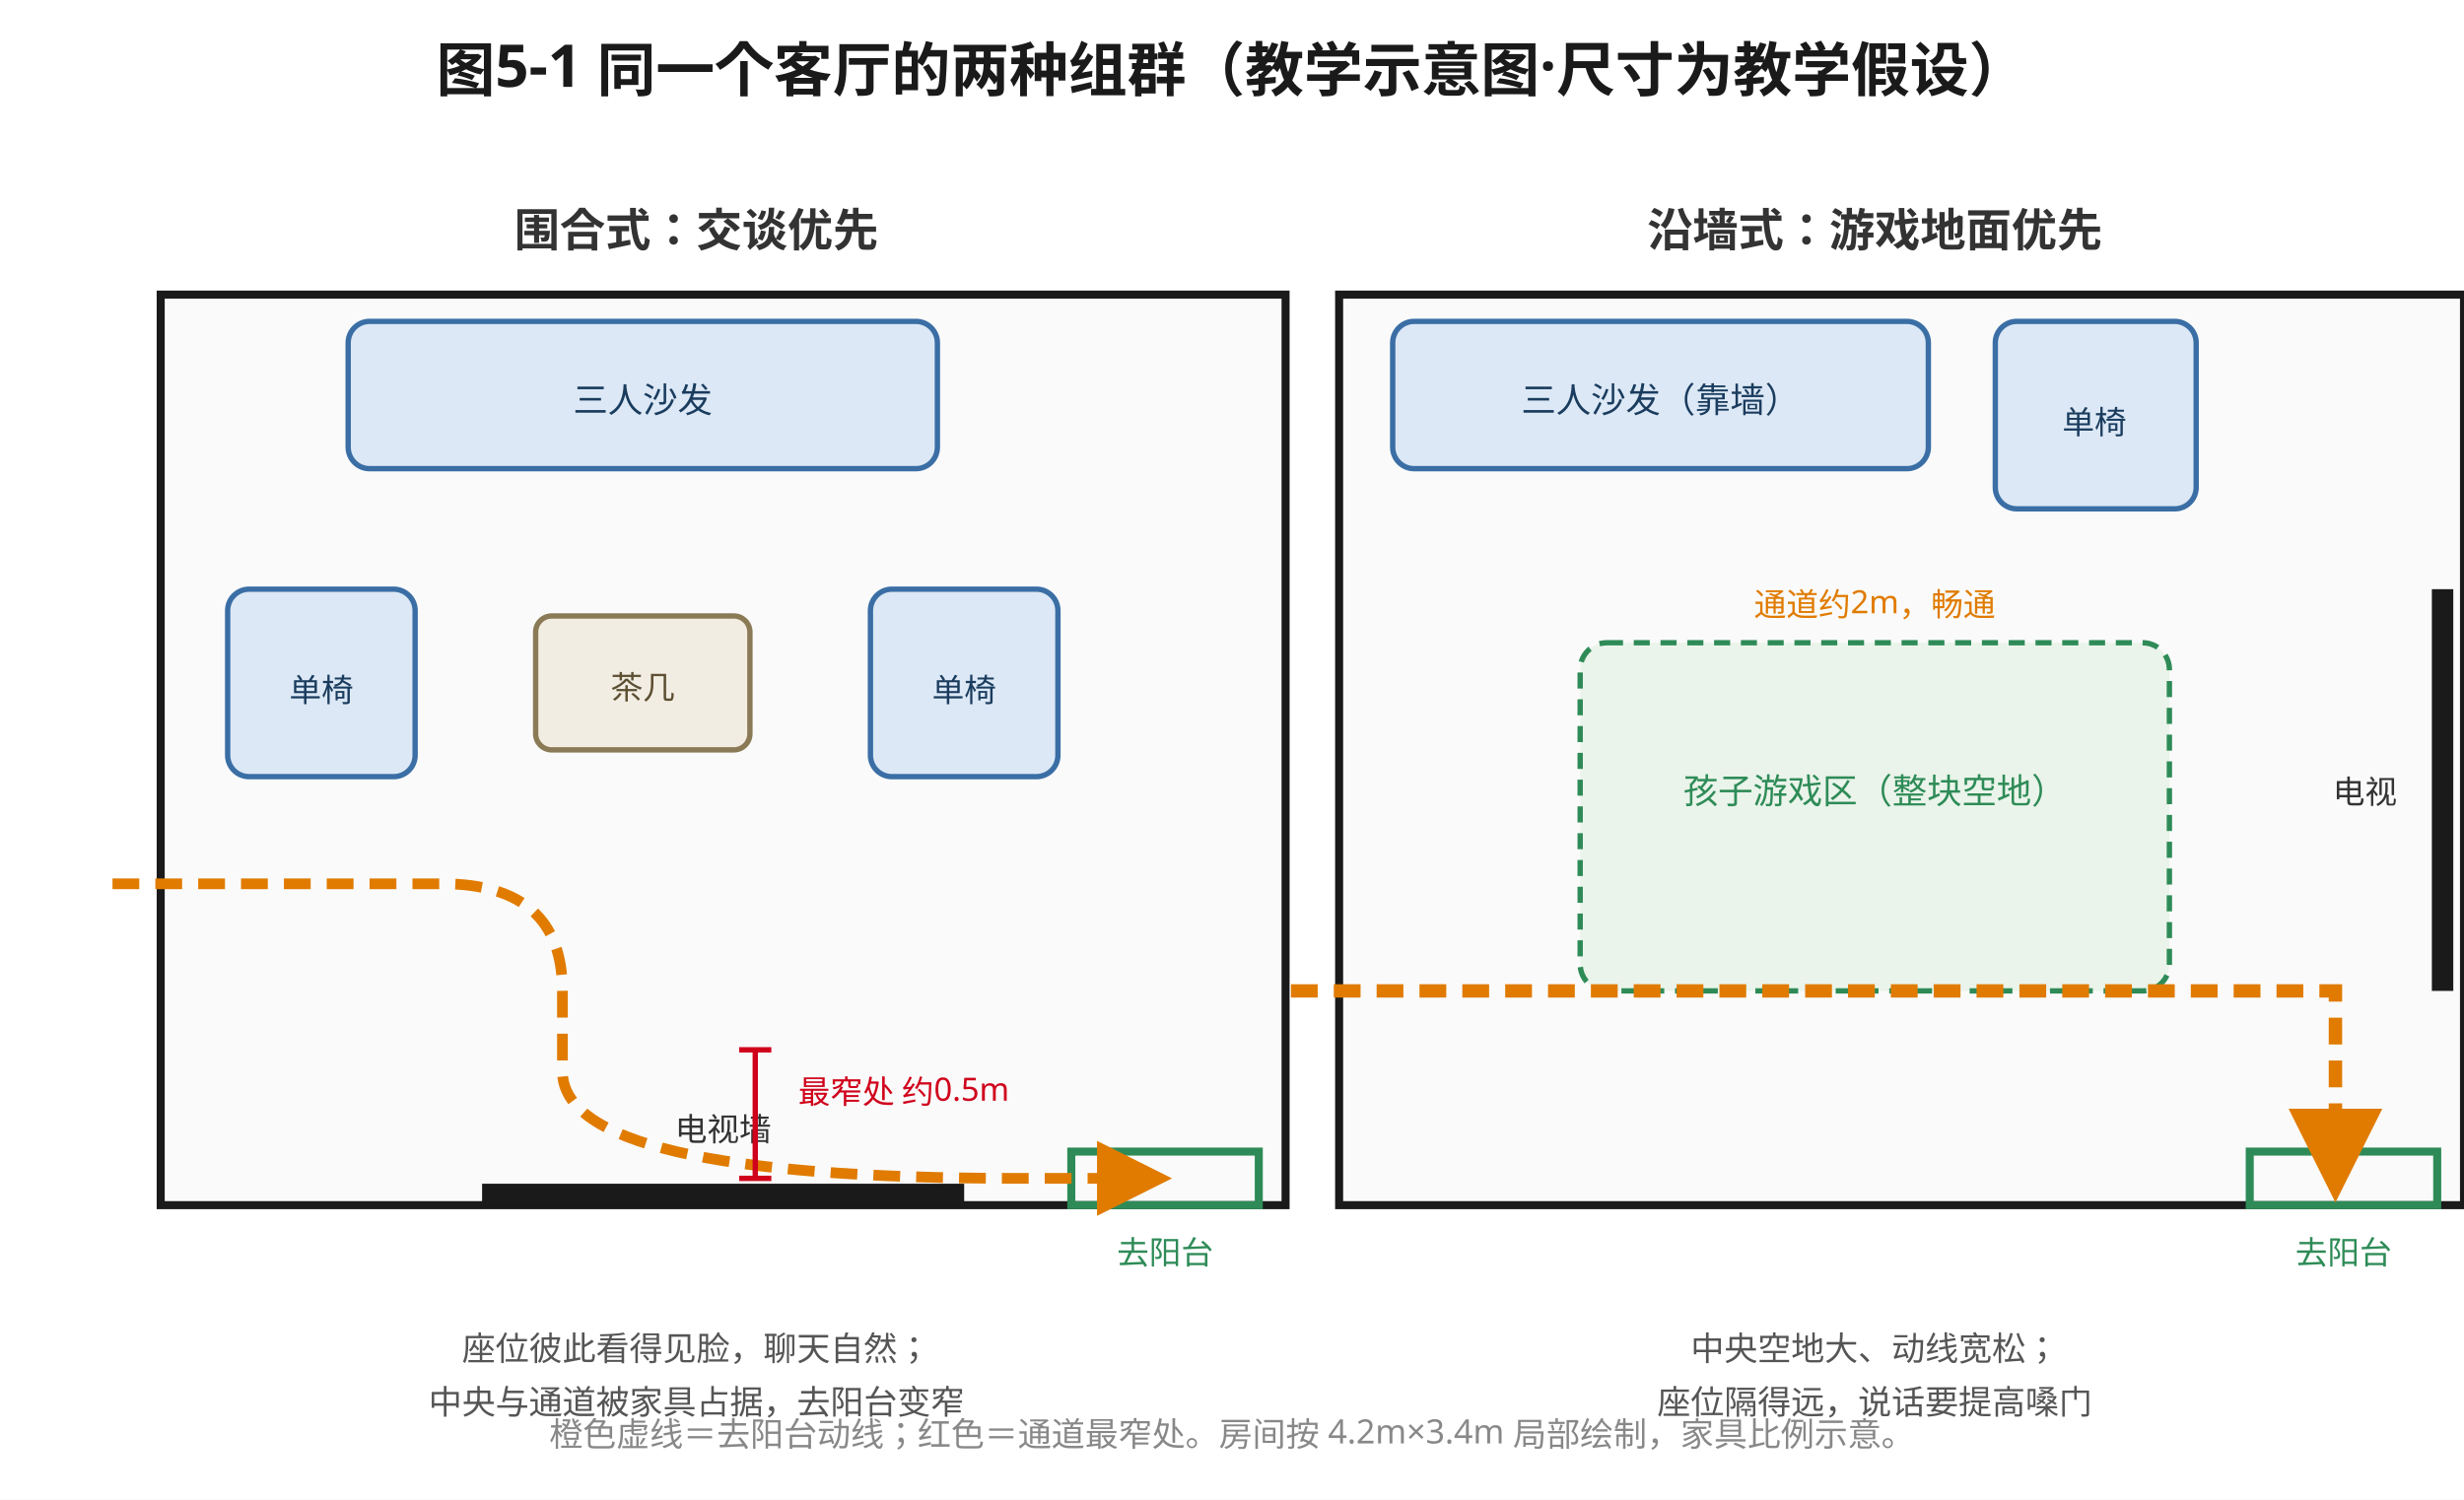
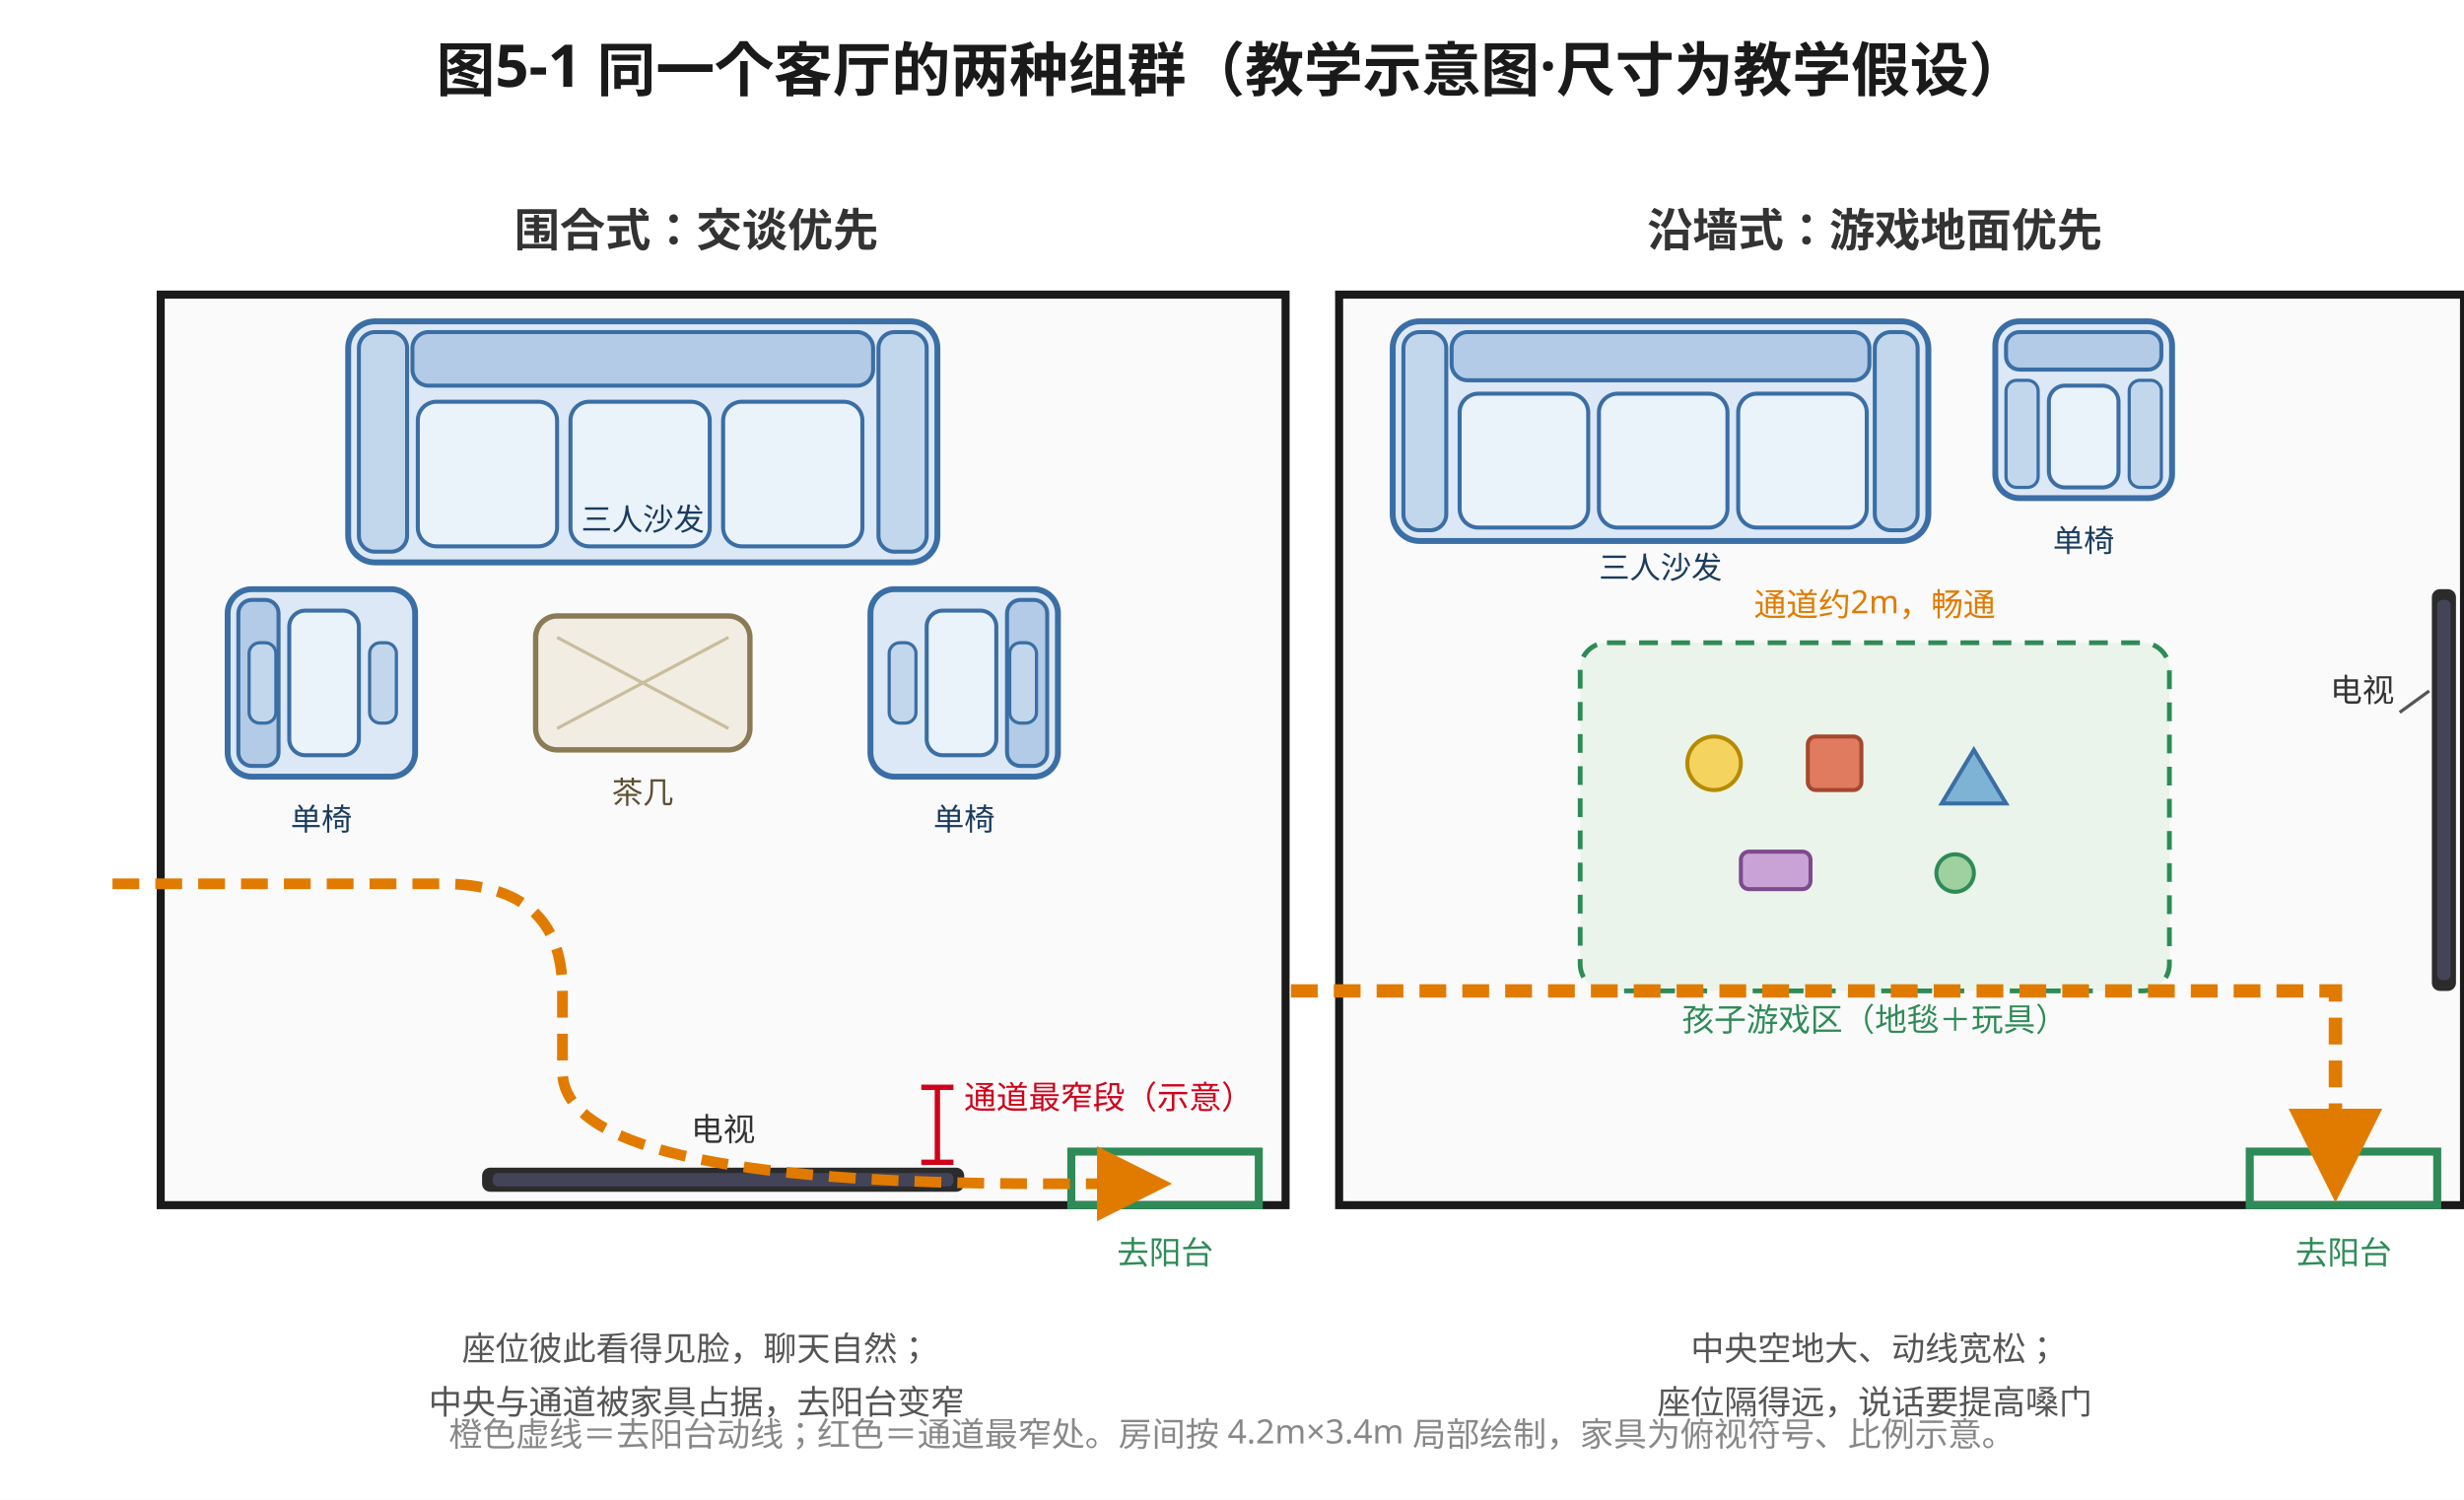
<svg xmlns="http://www.w3.org/2000/svg" viewBox="0 0 920 560" font-family="Microsoft YaHei, PingFang SC, sans-serif">
  <rect width="920" height="560" fill="#ffffff" />
  <text x="460" y="34" text-anchor="middle" font-size="22" font-weight="bold" fill="#1a1a1a">图5-1 同一个客厅的两种组群（教学示意图·尺寸为教学假设）</text>
  <g transform="translate(60,70)">
    <text x="200" y="22" text-anchor="middle" font-size="17" font-weight="bold" fill="#333">围合式：交谈优先</text>
    <rect x="0" y="40" width="420" height="340" fill="#fafafa" stroke="#1a1a1a" stroke-width="3" />
-     <rect x="70" y="50" width="220" height="55" rx="8" fill="#dce8f5" stroke="#3a6ea5" stroke-width="2" />
-     <text x="180" y="84" text-anchor="middle" font-size="13" fill="#1a3c5e">三人沙发</text>
-     <rect x="25" y="150" width="70" height="70" rx="8" fill="#dce8f5" stroke="#3a6ea5" stroke-width="2" />
-     <text x="60" y="192" text-anchor="middle" font-size="12" fill="#1a3c5e">单椅</text>
-     <rect x="265" y="150" width="70" height="70" rx="8" fill="#dce8f5" stroke="#3a6ea5" stroke-width="2" />
-     <text x="300" y="192" text-anchor="middle" font-size="12" fill="#1a3c5e">单椅</text>
-     <rect x="140" y="160" width="80" height="50" rx="6" fill="#f2ede2" stroke="#8a7a55" stroke-width="2" />
-     <text x="180" y="191" text-anchor="middle" font-size="12" fill="#5c4f33">茶几</text>
-     <rect x="120" y="372" width="180" height="8" fill="#1a1a1a" />
-     <text x="210" y="356" text-anchor="middle" font-size="12" fill="#333">电视墙</text>
+     <g>
+       <rect x="70" y="50" width="220" height="90" rx="10" fill="#dce8f5" stroke="#3a6ea5" stroke-width="2.2" />
+       <rect x="74" y="54" width="18" height="82" rx="6" fill="#c3d7ec" stroke="#3a6ea5" stroke-width="1.5" />
+       <rect x="268" y="54" width="18" height="82" rx="6" fill="#c3d7ec" stroke="#3a6ea5" stroke-width="1.5" />
+       <rect x="94" y="54" width="172" height="20" rx="6" fill="#b3cbe6" stroke="#3a6ea5" stroke-width="1.5" />
+       <rect x="96" y="80" width="52" height="54" rx="7" fill="#eaf2fa" stroke="#3a6ea5" stroke-width="1.5" />
+       <rect x="153" y="80" width="52" height="54" rx="7" fill="#eaf2fa" stroke="#3a6ea5" stroke-width="1.5" />
+       <rect x="210" y="80" width="52" height="54" rx="7" fill="#eaf2fa" stroke="#3a6ea5" stroke-width="1.5" />
+       <text x="180" y="128" text-anchor="middle" font-size="11.5" fill="#1a3c5e">三人沙发</text>
+     </g>
+     <g>
+       <rect x="25" y="150" width="70" height="70" rx="9" fill="#dce8f5" stroke="#3a6ea5" stroke-width="2.2" />
+       <rect x="29" y="154" width="15" height="62" rx="5" fill="#b3cbe6" stroke="#3a6ea5" stroke-width="1.5" />
+       <rect x="33" y="170" width="10" height="30" rx="4" fill="#c3d7ec" stroke="#3a6ea5" stroke-width="1.2" />
+       <rect x="78" y="170" width="10" height="30" rx="4" fill="#c3d7ec" stroke="#3a6ea5" stroke-width="1.2" />
+       <rect x="48" y="158" width="26" height="54" rx="6" fill="#eaf2fa" stroke="#3a6ea5" stroke-width="1.5" />
+     </g>
+     <text x="60" y="240" text-anchor="middle" font-size="11.5" fill="#1a3c5e">单椅</text>
+     <g>
+       <rect x="265" y="150" width="70" height="70" rx="9" fill="#dce8f5" stroke="#3a6ea5" stroke-width="2.2" />
+       <rect x="316" y="154" width="15" height="62" rx="5" fill="#b3cbe6" stroke="#3a6ea5" stroke-width="1.5" />
+       <rect x="272" y="170" width="10" height="30" rx="4" fill="#c3d7ec" stroke="#3a6ea5" stroke-width="1.2" />
+       <rect x="317" y="170" width="10" height="30" rx="4" fill="#c3d7ec" stroke="#3a6ea5" stroke-width="1.2" />
+       <rect x="286" y="158" width="26" height="54" rx="6" fill="#eaf2fa" stroke="#3a6ea5" stroke-width="1.5" />
+     </g>
+     <text x="300" y="240" text-anchor="middle" font-size="11.5" fill="#1a3c5e">单椅</text>
+     <g>
+       <rect x="140" y="160" width="80" height="50" rx="8" fill="#f2ede2" stroke="#8a7a55" stroke-width="2" />
+       <path d="M 148 168 L 212 202 M 148 202 L 212 168" stroke="#c9bd9d" stroke-width="1.2" />
+     </g>
+     <text x="180" y="230" text-anchor="middle" font-size="11.5" fill="#5c4f33">茶几</text>
+     <rect x="120" y="366" width="180" height="9" rx="3" fill="#2b2b2b" />
+     <rect x="124" y="368" width="172" height="5" rx="2" fill="#557" opacity="0.6" />
+     <text x="210" y="356" text-anchor="middle" font-size="12" fill="#333">电视</text>
    <rect x="340" y="360" width="70" height="20" fill="none" stroke="#2e8b57" stroke-width="3" />
    <text x="375" y="402" text-anchor="middle" font-size="12" fill="#2e8b57">去阳台</text>
-     <path d="M -18 260 L 105 260 Q 150 260 150 300 L 150 330 Q 150 370 320 370 L 372 370" fill="none" stroke="#e07b00" stroke-width="4" stroke-dasharray="10,6" marker-end="url(#arrA)" />
    <defs>
      <marker id="arrA" viewBox="0 0 10 10" refX="8" refY="5" markerWidth="7" markerHeight="7" orient="auto-start-reverse">
        <path d="M 0 0 L 10 5 L 0 10 z" fill="#e07b00" />
      </marker>
    </defs>
-     <line x1="222" y1="322" x2="222" y2="370" stroke="#d0021b" stroke-width="2" />
-     <line x1="216" y1="322" x2="228" y2="322" stroke="#d0021b" stroke-width="2" />
-     <line x1="216" y1="370" x2="228" y2="370" stroke="#d0021b" stroke-width="2" />
-     <text x="238" y="342" font-size="12" fill="#d0021b">最窄处 约0.5m</text>
+     <path d="M -18 260 L 105 260 Q 150 260 150 300 L 150 330 Q 150 372 330 372 L 372 372" fill="none" stroke="#e07b00" stroke-width="4" stroke-dasharray="10,6" marker-end="url(#arrA)" />
+     <line x1="290" y1="336" x2="290" y2="364" stroke="#d0021b" stroke-width="2" />
+     <line x1="284" y1="336" x2="296" y2="336" stroke="#d0021b" stroke-width="2" />
+     <line x1="284" y1="364" x2="296" y2="364" stroke="#d0021b" stroke-width="2" />
+     <text x="300" y="344" font-size="12" fill="#d0021b">通道最窄段（示意）</text>
    <text x="200" y="438" text-anchor="middle" font-size="12.5" fill="#555">座位彼此看得见脸，聊天自然；</text>
    <text x="200" y="458" text-anchor="middle" font-size="12.5" fill="#555">中央与通道被家具占据，去阳台变窄</text>
  </g>
  <g transform="translate(500,70)">
    <text x="200" y="22" text-anchor="middle" font-size="17" font-weight="bold" fill="#333">沿墙式：游戏地面优先</text>
    <rect x="0" y="40" width="420" height="340" fill="#fafafa" stroke="#1a1a1a" stroke-width="3" />
-     <rect x="20" y="50" width="200" height="55" rx="8" fill="#dce8f5" stroke="#3a6ea5" stroke-width="2" />
-     <text x="120" y="84" text-anchor="middle" font-size="13" fill="#1a3c5e">三人沙发（靠墙）</text>
-     <rect x="245" y="50" width="75" height="70" rx="8" fill="#dce8f5" stroke="#3a6ea5" stroke-width="2" />
-     <text x="282" y="92" text-anchor="middle" font-size="12" fill="#1a3c5e">单椅</text>
-     <rect x="408" y="150" width="8" height="150" fill="#1a1a1a" />
-     <text x="395" y="230" text-anchor="end" font-size="12" fill="#333">电视</text>
-     <rect x="90" y="170" width="220" height="130" rx="10" fill="#eaf4ea" stroke="#2e8b57" stroke-width="2" stroke-dasharray="6,4" />
-     <text x="200" y="230" text-anchor="middle" font-size="13" fill="#2e8b57">孩子游戏区（整块空地）</text>
+     <g>
+       <rect x="20" y="50" width="200" height="82" rx="10" fill="#dce8f5" stroke="#3a6ea5" stroke-width="2.2" />
+       <rect x="24" y="54" width="16" height="74" rx="6" fill="#c3d7ec" stroke="#3a6ea5" stroke-width="1.5" />
+       <rect x="200" y="54" width="16" height="74" rx="6" fill="#c3d7ec" stroke="#3a6ea5" stroke-width="1.5" />
+       <rect x="42" y="54" width="156" height="18" rx="6" fill="#b3cbe6" stroke="#3a6ea5" stroke-width="1.5" />
+       <rect x="45" y="77" width="48" height="50" rx="7" fill="#eaf2fa" stroke="#3a6ea5" stroke-width="1.5" />
+       <rect x="97" y="77" width="48" height="50" rx="7" fill="#eaf2fa" stroke="#3a6ea5" stroke-width="1.5" />
+       <rect x="149" y="77" width="48" height="50" rx="7" fill="#eaf2fa" stroke="#3a6ea5" stroke-width="1.5" />
+       <text x="120" y="146" text-anchor="middle" font-size="11.5" fill="#1a3c5e">三人沙发</text>
+     </g>
+     <g>
+       <rect x="245" y="50" width="66" height="66" rx="9" fill="#dce8f5" stroke="#3a6ea5" stroke-width="2.2" />
+       <rect x="249" y="54" width="58" height="14" rx="5" fill="#b3cbe6" stroke="#3a6ea5" stroke-width="1.5" />
+       <rect x="249" y="72" width="12" height="40" rx="4" fill="#c3d7ec" stroke="#3a6ea5" stroke-width="1.2" />
+       <rect x="295" y="72" width="12" height="40" rx="4" fill="#c3d7ec" stroke="#3a6ea5" stroke-width="1.2" />
+       <rect x="265" y="74" width="26" height="38" rx="6" fill="#eaf2fa" stroke="#3a6ea5" stroke-width="1.5" />
+     </g>
+     <text x="278" y="136" text-anchor="middle" font-size="11.5" fill="#1a3c5e">单椅</text>
+     <rect x="90" y="170" width="220" height="130" rx="10" fill="#eaf4ea" stroke="#2e8b57" stroke-width="1.8" stroke-dasharray="7,5" />
+     <circle cx="140" cy="215" r="10" fill="#f4d35e" stroke="#b58a00" stroke-width="1.5" />
+     <rect x="175" y="205" width="20" height="20" rx="3" fill="#e07b5f" stroke="#a5472e" stroke-width="1.5" />
+     <path d="M 225 230 l 12 -20 l 12 20 z" fill="#7fb3d5" stroke="#3a6ea5" stroke-width="1.5" />
+     <rect x="150" y="248" width="26" height="14" rx="3" fill="#c9a3d5" stroke="#7d4a8f" stroke-width="1.5" />
+     <circle cx="230" cy="256" r="7" fill="#9fd0a0" stroke="#2e8b57" stroke-width="1.5" />
+     <text x="200" y="315" text-anchor="middle" font-size="12" fill="#2e8b57">孩子游戏区（地毯＋玩具）</text>
+     <rect x="408" y="150" width="9" height="150" rx="3" fill="#2b2b2b" />
+     <rect x="410" y="154" width="5" height="142" rx="2" fill="#557" opacity="0.6" />
+     <line x1="396" y1="196" x2="407" y2="188" stroke="#555" stroke-width="1.2" />
+     <text x="394" y="192" text-anchor="end" font-size="12" fill="#333">电视</text>
    <rect x="340" y="360" width="70" height="20" fill="none" stroke="#2e8b57" stroke-width="3" />
    <text x="375" y="402" text-anchor="middle" font-size="12" fill="#2e8b57">去阳台</text>
-     <path d="M -18 300 L 372 300 Q 372 340 372 372" fill="none" stroke="#e07b00" stroke-width="5" stroke-dasharray="10,6" marker-end="url(#arrB)" />
    <defs>
      <marker id="arrB" viewBox="0 0 10 10" refX="8" refY="5" markerWidth="7" markerHeight="7" orient="auto-start-reverse">
        <path d="M 0 0 L 10 5 L 0 10 z" fill="#e07b00" />
      </marker>
    </defs>
+     <path d="M -18 300 L 372 300 Q 372 340 372 372" fill="none" stroke="#e07b00" stroke-width="5" stroke-dasharray="10,6" marker-end="url(#arrB)" />
    <text x="200" y="160" text-anchor="middle" font-size="12" fill="#e07b00">通道约2m，畅通</text>
    <text x="200" y="438" text-anchor="middle" font-size="12.5" fill="#555">中央空地大、动线宽松；</text>
    <text x="200" y="458" text-anchor="middle" font-size="12.5" fill="#555">座位隔得远，说话要提高嗓门</text>
  </g>
-   <text x="460" y="540" text-anchor="middle" font-size="12.5" fill="#888">橙色虚线＝去阳台动线；红色＝通道最窄处。房间按 4.2m×3.4m 局部绘制，家具比例示意。</text>
+   <text x="460" y="540" text-anchor="middle" font-size="12.5" fill="#888">橙色虚线＝去阳台动线；红色＝通道最窄处。房间按 4.2m×3.4m 局部绘制，家具为俯视符号、比例示意。</text>
</svg>
